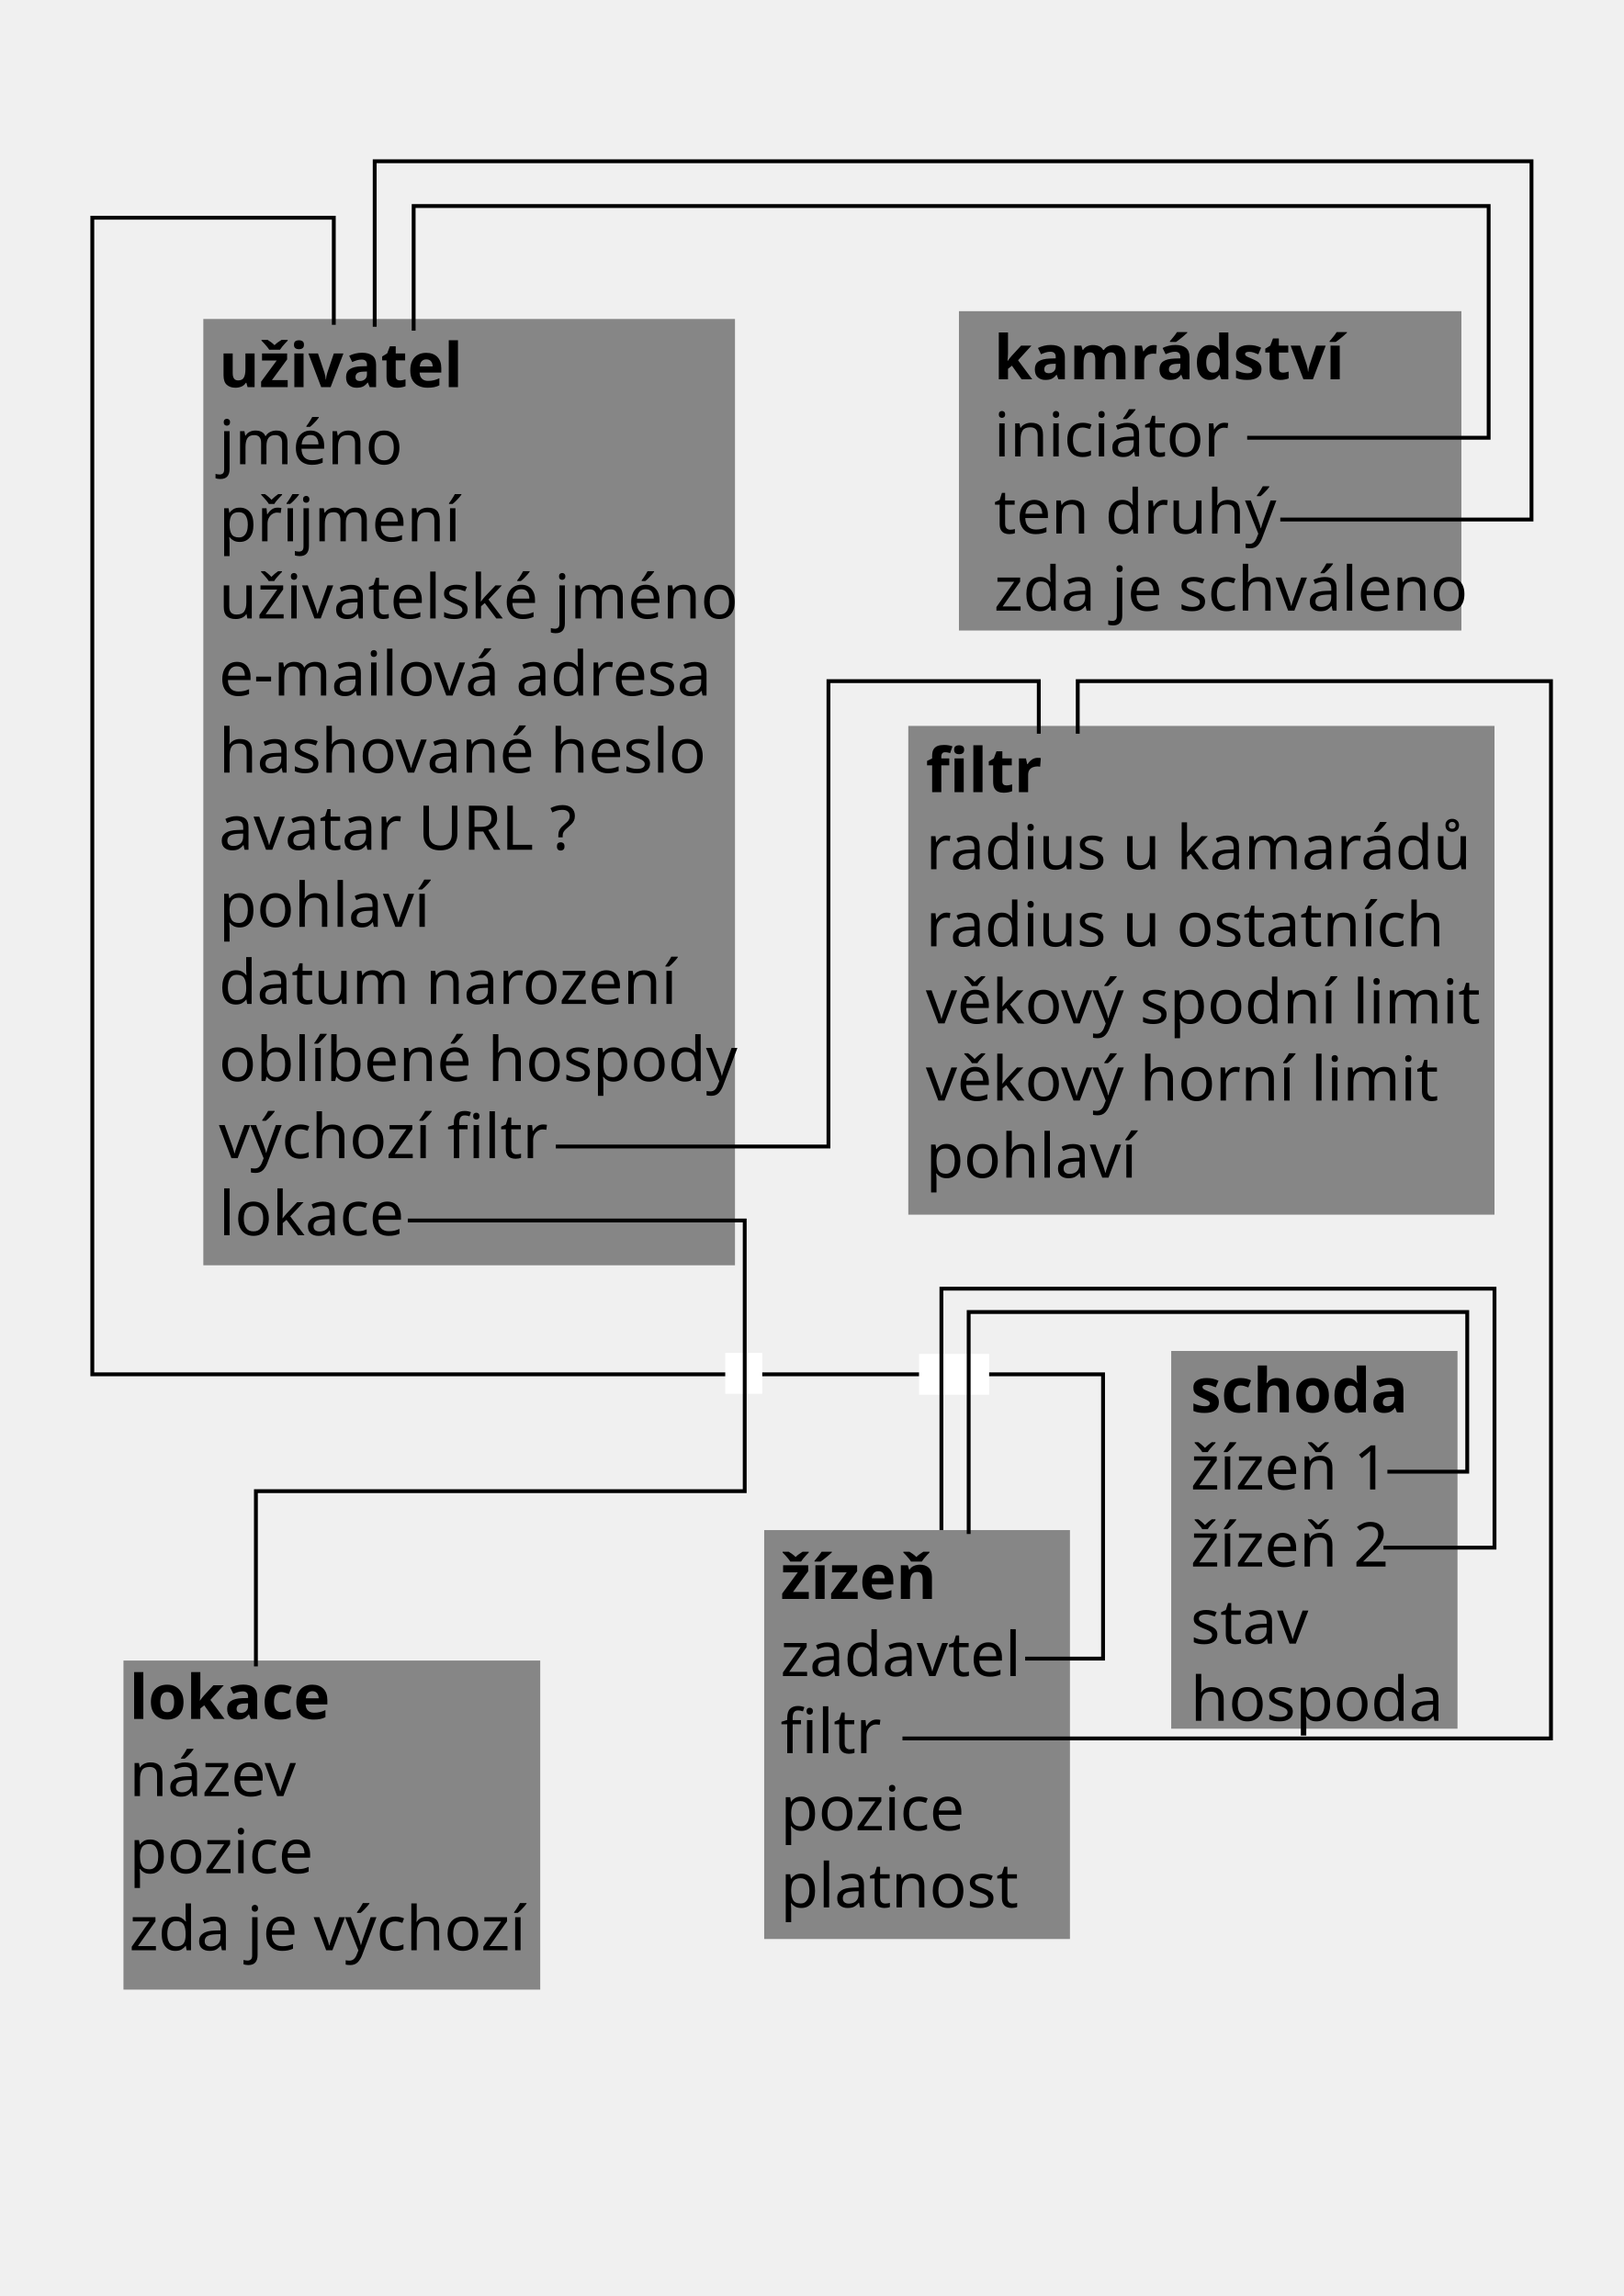
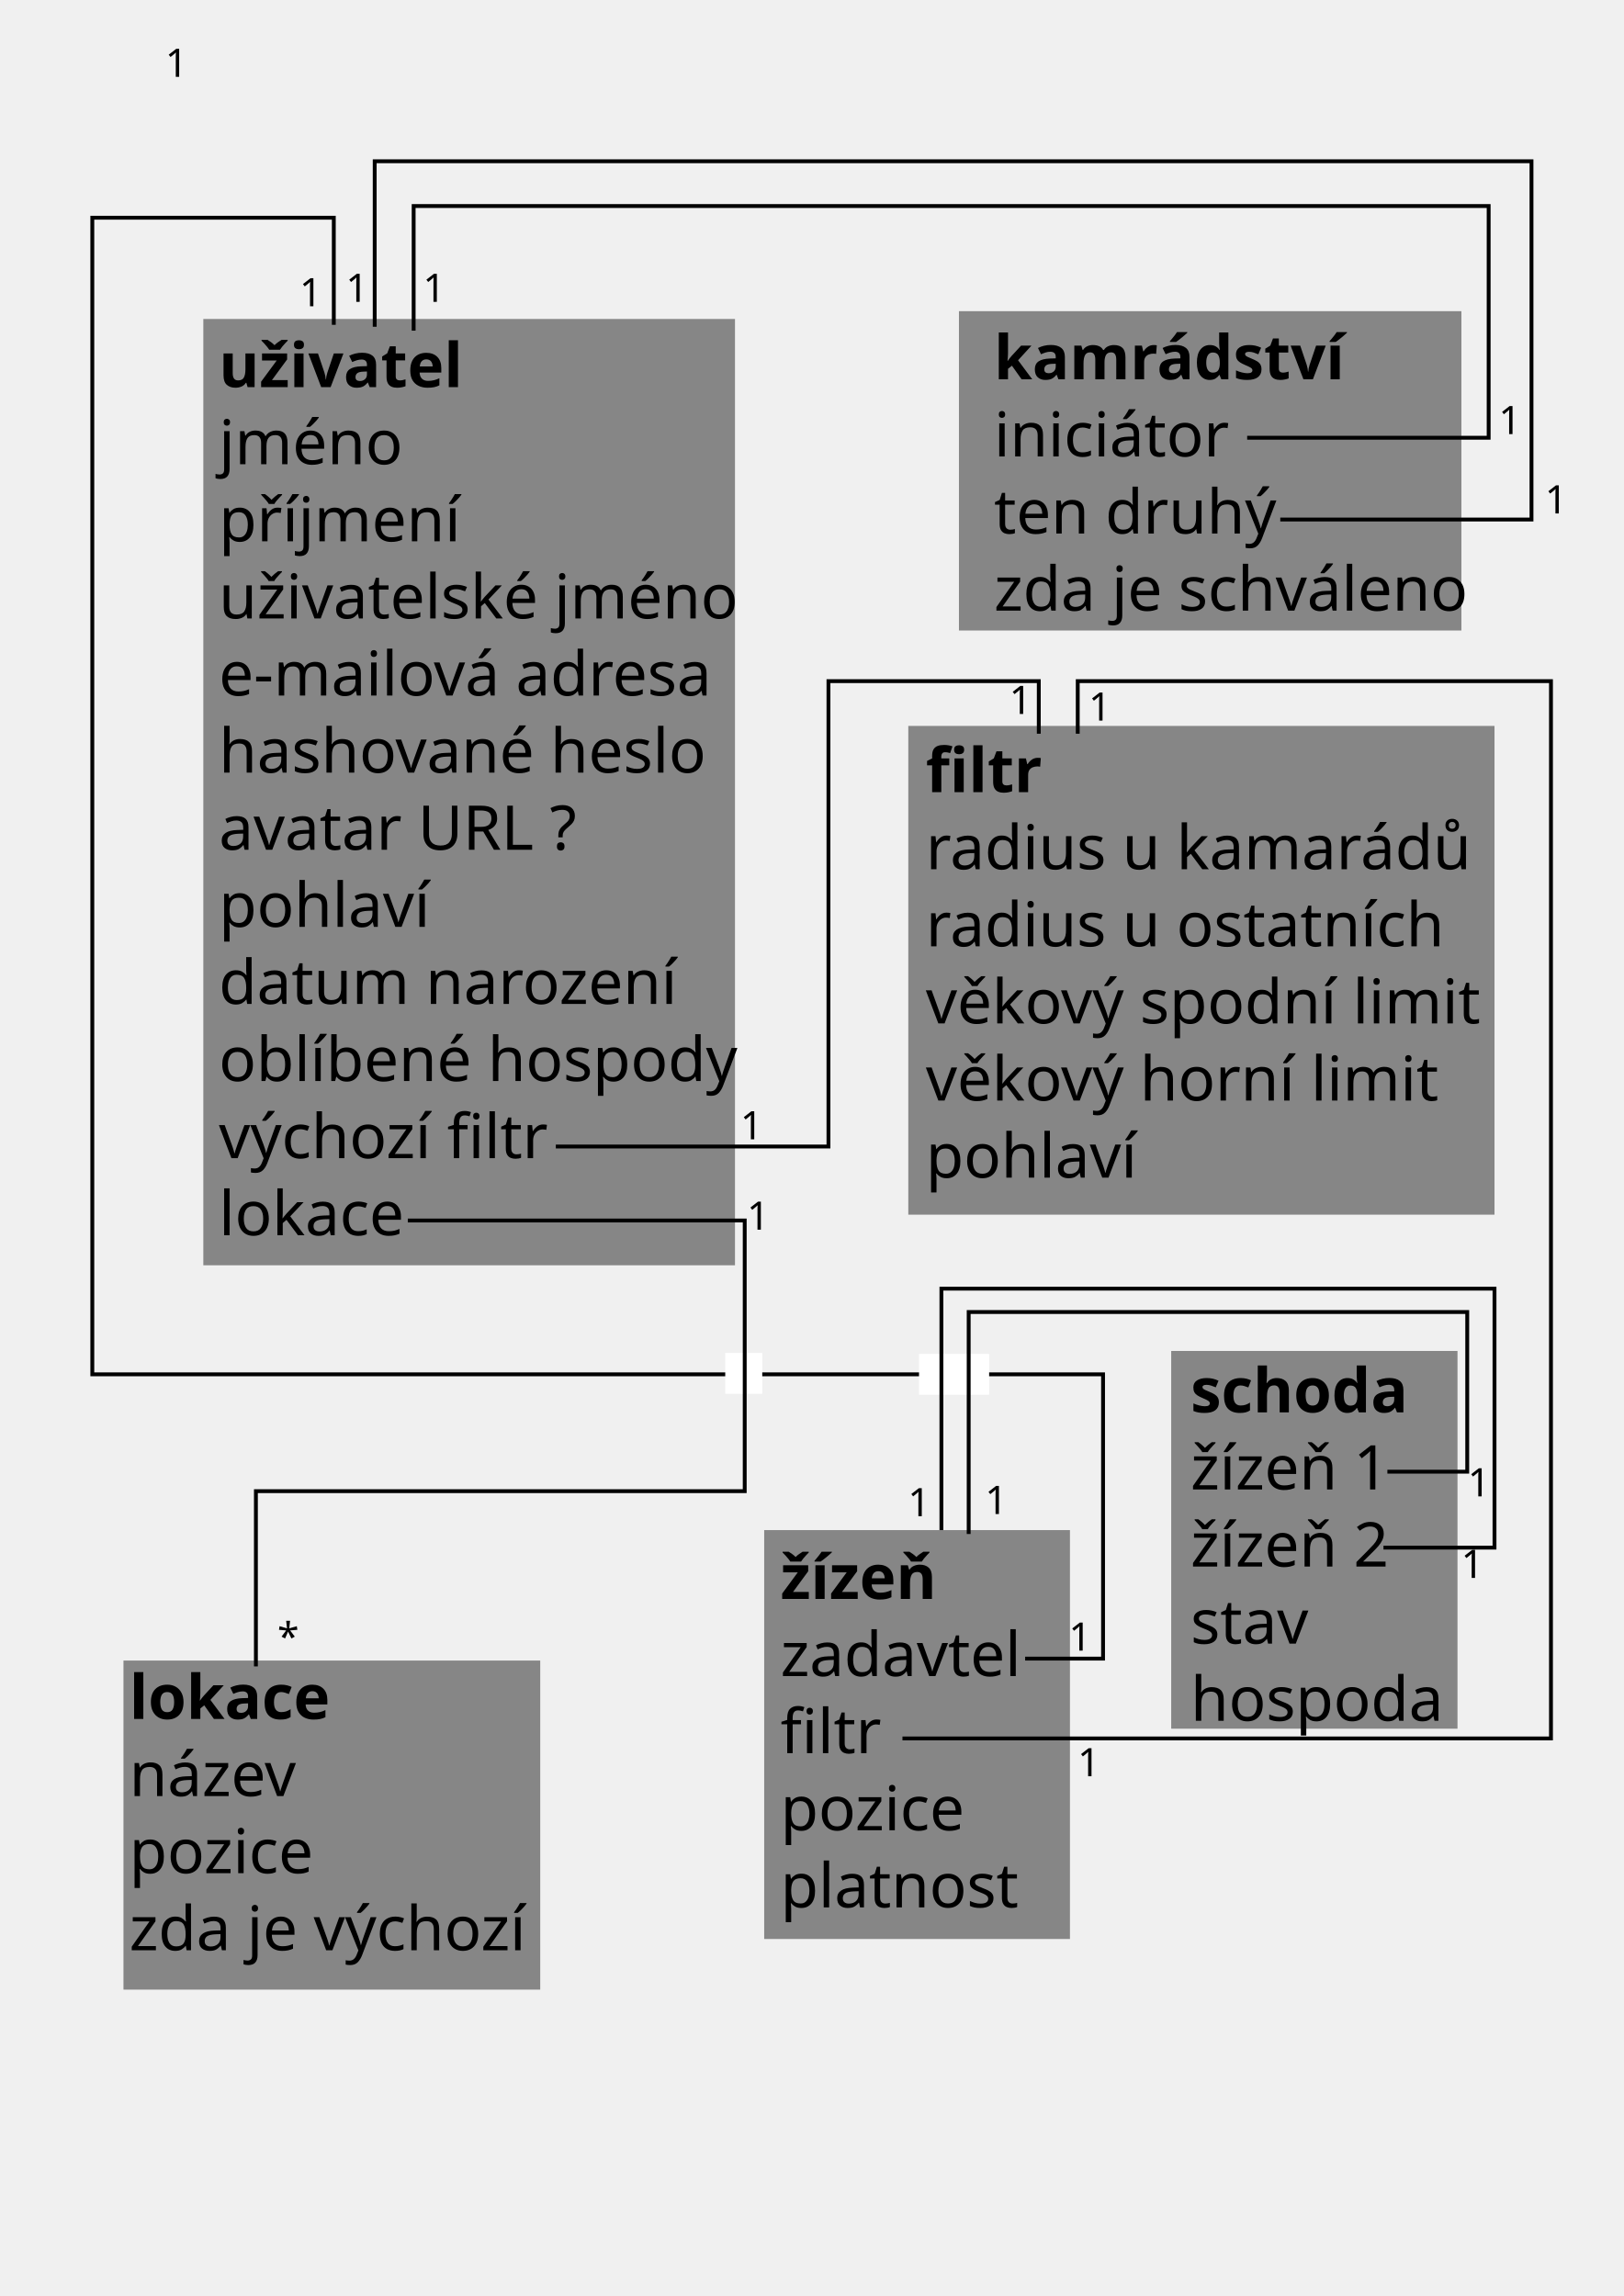
<svg xmlns="http://www.w3.org/2000/svg" width="744.094" height="1052.362" id="svg2" version="1.1">
  <defs id="defs3">
    </defs>
  <g id="layer1">
    <g id="g11518">
      <g id="g11582">
        <rect style="opacity:0.841;fill:#000000;fill-opacity:0.524;fill-rule:nonzero;stroke:none" id="rect10947" width="243.644" height="433.74" x="93.176" y="146.198" />
        <text xml:space="preserve" style="font-size:28.272px;font-style:normal;font-variant:normal;font-weight:normal;font-stretch:normal;line-height:125%;letter-spacing:0px;word-spacing:0px;fill:#000000;fill-opacity:1;stroke:none;font-family:Ubuntu;-inkscape-font-specification:Ubuntu" x="100.315" y="177.434" id="text10139">
          <tspan id="tspan10141" x="100.315" y="177.434" style="font-weight:bold;stroke:none">uživatel</tspan>
          <tspan x="100.315" y="212.774" id="tspan10145">jméno</tspan>
          <tspan x="100.315" y="248.114" id="tspan10147">příjmení</tspan>
          <tspan x="100.315" y="283.454" id="tspan10149">uživatelské jméno</tspan>
          <tspan x="100.315" y="318.794" id="tspan10151">e-mailová adresa</tspan>
          <tspan x="100.315" y="354.134" id="tspan10155">hashované heslo</tspan>
          <tspan x="100.315" y="389.474" id="tspan11107">avatar URL ?</tspan>
          <tspan x="100.315" y="424.814" id="tspan11111">pohlaví</tspan>
          <tspan x="100.315" y="460.154" id="tspan10157">datum narození</tspan>
          <tspan x="100.315" y="495.494" id="tspan10159">oblíbené hospody</tspan>
          <tspan x="100.315" y="530.834" id="tspan10161">výchozí filtr</tspan>
          <tspan x="100.315" y="566.174" id="tspan11163">lokace</tspan>
          <tspan x="100.315" y="601.514" id="tspan10143" />
        </text>
        <rect y="142.628" x="439.453" height="146.365" width="230.257" id="rect11021" style="opacity:0.841;fill:#000000;fill-opacity:0.524;fill-rule:nonzero;stroke:none" />
        <text id="text10949" y="173.864" x="455.518" style="font-size:28.272px;font-style:normal;font-variant:normal;font-weight:normal;font-stretch:normal;line-height:125%;letter-spacing:0px;word-spacing:0px;fill:#000000;fill-opacity:1;stroke:none;font-family:Ubuntu;-inkscape-font-specification:Ubuntu" xml:space="preserve">
          <tspan style="font-weight:bold;stroke:none" y="173.864" x="455.518" id="tspan10951">kamrádství</tspan>
          <tspan id="tspan10969" y="209.204" x="455.518">iniciátor</tspan>
          <tspan y="244.544" x="455.518" id="tspan11017">ten druhý</tspan>
          <tspan y="279.884" x="455.518" id="tspan11019">zda je schváleno</tspan>
          <tspan id="tspan10971" y="315.224" x="455.518" />
        </text>
        <path style="fill:none;stroke:#000000;stroke-width:1.767px;stroke-linecap:butt;stroke-linejoin:miter;stroke-opacity:1" d="m 571.539,200.638 110.666,0 0,-106.204 -492.643,0 0,57.118" id="path11027" />
        <path style="fill:none;stroke:#000000;stroke-width:1.767px;stroke-linecap:butt;stroke-linejoin:miter;stroke-opacity:1" d="m 586.711,238.122 115.128,0 0,-164.214 -530.126,0 0,75.86" id="path11029" />
        <text id="text11031" y="363.068" x="424.281" style="font-size:28.272px;font-style:normal;font-variant:normal;font-weight:normal;font-stretch:normal;line-height:125%;letter-spacing:0px;word-spacing:0px;fill:#000000;fill-opacity:1;stroke:none;font-family:Ubuntu;-inkscape-font-specification:Ubuntu" xml:space="preserve">
          <tspan style="font-weight:bold;stroke:none" y="363.068" x="424.281" id="tspan11033">filtr</tspan>
          <tspan id="tspan11051" y="398.408" x="424.281">radius u kamarádů</tspan>
          <tspan y="433.748" x="424.281" id="tspan11099">radius u ostatních</tspan>
          <tspan y="469.088" x="424.281" id="tspan11101">věkový spodní limit</tspan>
          <tspan y="504.428" x="424.281" id="tspan11103">věkový horní limit</tspan>
          <tspan y="539.768" x="424.281" id="tspan11105">pohlaví</tspan>
          <tspan id="tspan11053" y="575.107" x="424.281" />
        </text>
        <rect y="332.724" x="416.249" height="224.01" width="268.633" id="rect11113" style="opacity:0.841;fill:#000000;fill-opacity:0.524;fill-rule:nonzero;stroke:none" />
        <path style="fill:none;stroke:#000000;stroke-width:1.767px;stroke-linecap:butt;stroke-linejoin:miter;stroke-opacity:1" d="m 254.712,525.497 124.946,0 0,-213.3 96.387,0 0,24.097" id="path11115" />
        <text id="text11031-3" y="732.876" x="357.686" style="font-size:28.272px;font-style:normal;font-variant:normal;font-weight:normal;font-stretch:normal;line-height:125%;letter-spacing:0px;word-spacing:0px;fill:#000000;fill-opacity:1;stroke:none;font-family:Ubuntu;-inkscape-font-specification:Ubuntu" xml:space="preserve">
          <tspan style="font-weight:bold;stroke:none" y="732.876" x="357.686" id="tspan11033-6">žízeň</tspan>
          <tspan id="tspan11051-1" y="768.216" x="357.686">zadavtel</tspan>
          <tspan y="803.556" x="357.686" id="tspan11099-2">filtr</tspan>
          <tspan y="838.896" x="357.686" id="tspan11105-2">pozice</tspan>
          <tspan y="874.236" x="357.686" id="tspan11161">platnost</tspan>
          <tspan id="tspan11053-5" y="909.576" x="357.686" />
        </text>
        <rect style="opacity:0.841;fill:#000000;fill-opacity:0.524;fill-rule:nonzero;stroke:none" id="rect11165" width="140.118" height="187.418" x="350.207" y="701.313" />
        <path style="fill:none;stroke:#000000;stroke-width:1.767px;stroke-linecap:butt;stroke-linejoin:miter;stroke-opacity:1" d="m 469.797,760.216 35.699,0 0,-130.3 -463.191,0 0,-530.126 110.666,0 0,49.086" id="path11167" />
        <rect y="619.206" x="536.732" height="173.139" width="131.193" id="rect11359" style="opacity:0.841;fill:#000000;fill-opacity:0.524;fill-rule:nonzero;stroke:none" />
        <path style="fill:none;stroke:#000000;stroke-width:1.767px;stroke-linecap:butt;stroke-linejoin:miter;stroke-opacity:1" d="m 413.572,796.808 297.192,0 0,-484.611 -216.87,0 0,24.097" id="path11169" />
        <text id="text11190" y="787.878" x="59.262" style="font-size:28.272px;font-style:normal;font-variant:normal;font-weight:normal;font-stretch:normal;line-height:125%;letter-spacing:0px;word-spacing:0px;fill:#000000;fill-opacity:1;stroke:none;font-family:Ubuntu;-inkscape-font-specification:Ubuntu" xml:space="preserve">
          <tspan style="font-weight:bold;stroke:none" y="787.878" x="59.262" id="tspan11192">lokace</tspan>
          <tspan id="tspan11216" y="823.218" x="59.262">název</tspan>
          <tspan y="858.558" x="59.262" id="tspan11295">pozice</tspan>
          <tspan y="893.898" x="59.262" id="tspan11297">zda je výchozí</tspan>
        </text>
        <rect y="761.109" x="56.584" height="150.827" width="190.988" id="rect11299" style="opacity:0.841;fill:#000000;fill-opacity:0.524;fill-rule:nonzero;stroke:none" />
        <rect style="fill:#ffffff;fill-opacity:1;fill-rule:nonzero;stroke:none" id="rect11303" width="16.957" height="18.742" x="332.357" y="620.099" />
        <path style="fill:none;stroke:#000000;stroke-width:1.767px;stroke-linecap:butt;stroke-linejoin:miter;stroke-opacity:1" d="m 186.885,559.411 154.397,0 0,124.053 -224.01,0 0,80.322" id="path11301" />
        <text id="text11031-3-0" y="647.345" x="545.613" style="font-size:28.272px;font-style:normal;font-variant:normal;font-weight:normal;font-stretch:normal;line-height:125%;letter-spacing:0px;word-spacing:0px;fill:#000000;fill-opacity:1;stroke:none;font-family:Ubuntu;-inkscape-font-specification:Ubuntu" xml:space="preserve">
          <tspan style="font-weight:bold;stroke:none" y="647.345" x="545.613" id="tspan11033-6-3">schoda</tspan>
          <tspan id="tspan11053-5-3" y="682.685" x="545.613">žízeň 1</tspan>
          <tspan y="718.025" x="545.613" id="tspan11355">žízeň 2</tspan>
          <tspan y="753.365" x="545.613" id="tspan11357">stav</tspan>
          <tspan y="788.705" x="545.613" id="tspan11390">hospoda</tspan>
        </text>
        <rect style="fill:#ffffff;fill-opacity:1;fill-rule:nonzero;stroke:none" id="rect11303-2" width="32.129" height="18.742" x="421.158" y="620.545" />
        <path style="fill:none;stroke:#000000;stroke-width:1.767px;stroke-linecap:butt;stroke-linejoin:miter;stroke-opacity:1" d="m 635.797,674.539 36.591,0 0,-73.182 -228.472,0 0,101.741" id="path11361" />
        <path style="fill:none;stroke:#000000;stroke-width:1.767px;stroke-linecap:butt;stroke-linejoin:miter;stroke-opacity:1" d="m 634.012,709.346 50.871,0 0,-118.698 -253.461,0 0,110.666" id="path11363" />
      </g>
+       <text xml:space="preserve" style="font-size:18px;font-style:normal;font-variant:normal;font-weight:normal;font-stretch:normal;line-height:125%;letter-spacing:0px;word-spacing:0px;fill:#000000;fill-opacity:1;stroke:none;font-family:Ubuntu;-inkscape-font-specification:Ubuntu" x="75.714" y="35.219" id="text10202">
+         <tspan id="tspan10204" x="75.714" y="35.219">1</tspan>
+       </text>
+       <text xml:space="preserve" style="font-size:18px;font-style:normal;font-variant:normal;font-weight:normal;font-stretch:normal;line-height:125%;letter-spacing:0px;word-spacing:0px;fill:#000000;fill-opacity:1;stroke:none;font-family:Ubuntu;-inkscape-font-specification:Ubuntu" x="489.771" y="756.564" id="text10202-3">
+         <tspan id="tspan10204-2" x="489.771" y="756.564">1</tspan>
+       </text>
+       <text xml:space="preserve" style="font-size:18px;font-style:normal;font-variant:normal;font-weight:normal;font-stretch:normal;line-height:125%;letter-spacing:0px;word-spacing:0px;fill:#000000;fill-opacity:1;stroke:none;font-family:Ubuntu;-inkscape-font-specification:Ubuntu" x="137.227" y="140.371" id="text10202-4">
+         <tspan id="tspan10204-6" x="137.227" y="140.371">1</tspan>
+       </text>
+       <text xml:space="preserve" style="font-size:18px;font-style:normal;font-variant:normal;font-weight:normal;font-stretch:normal;line-height:125%;letter-spacing:0px;word-spacing:0px;fill:#000000;fill-opacity:1;stroke:none;font-family:Ubuntu;-inkscape-font-specification:Ubuntu" x="158.441" y="138.35" id="text10202-1">
+         <tspan id="tspan10204-67" x="158.441" y="138.35">1</tspan>
+       </text>
+       <text xml:space="preserve" style="font-size:18px;font-style:normal;font-variant:normal;font-weight:normal;font-stretch:normal;line-height:125%;letter-spacing:0px;word-spacing:0px;fill:#000000;fill-opacity:1;stroke:none;font-family:Ubuntu;-inkscape-font-specification:Ubuntu" x="193.796" y="138.35" id="text10202-7">
+         <tspan id="tspan10204-28" x="193.796" y="138.35">1</tspan>
+       </text>
+       <text xml:space="preserve" style="font-size:18px;font-style:normal;font-variant:normal;font-weight:normal;font-stretch:normal;line-height:125%;letter-spacing:0px;word-spacing:0px;fill:#000000;fill-opacity:1;stroke:none;font-family:Ubuntu;-inkscape-font-specification:Ubuntu" x="686.75" y="198.959" id="text10202-9">
+         <tspan id="tspan10204-3" x="686.75" y="198.959">1</tspan>
+       </text>
+       <text xml:space="preserve" style="font-size:18px;font-style:normal;font-variant:normal;font-weight:normal;font-stretch:normal;line-height:125%;letter-spacing:0px;word-spacing:0px;fill:#000000;fill-opacity:1;stroke:none;font-family:Ubuntu;-inkscape-font-specification:Ubuntu" x="707.964" y="235.325" id="text10202-5">
+         <tspan id="tspan10204-7" x="707.964" y="235.325">1</tspan>
+       </text>
+       <text xml:space="preserve" style="font-size:18px;font-style:normal;font-variant:normal;font-weight:normal;font-stretch:normal;line-height:125%;letter-spacing:0px;word-spacing:0px;fill:#000000;fill-opacity:1;stroke:none;font-family:Ubuntu;-inkscape-font-specification:Ubuntu" x="339.258" y="522.208" id="text10202-6">
+         <tspan id="tspan10204-1" x="339.258" y="522.208">1</tspan>
+       </text>
+       <text xml:space="preserve" style="font-size:18px;font-style:normal;font-variant:normal;font-weight:normal;font-stretch:normal;line-height:125%;letter-spacing:0px;word-spacing:0px;fill:#000000;fill-opacity:1;stroke:none;font-family:Ubuntu;-inkscape-font-specification:Ubuntu" x="462.496" y="327.249" id="text10202-66">
+         <tspan id="tspan10204-4" x="462.496" y="327.249">1</tspan>
+       </text>
+       <text xml:space="preserve" style="font-size:18px;font-style:normal;font-variant:normal;font-weight:normal;font-stretch:normal;line-height:125%;letter-spacing:0px;word-spacing:0px;fill:#000000;fill-opacity:1;stroke:none;font-family:Ubuntu;-inkscape-font-specification:Ubuntu" x="498.862" y="330.279" id="text10202-0">
+         <tspan id="tspan10204-72" x="498.862" y="330.279">1</tspan>
+       </text>
+       <text xml:space="preserve" style="font-size:18px;font-style:normal;font-variant:normal;font-weight:normal;font-stretch:normal;line-height:125%;letter-spacing:0px;word-spacing:0px;fill:#000000;fill-opacity:1;stroke:none;font-family:Ubuntu;-inkscape-font-specification:Ubuntu" x="493.811" y="814.142" id="text10202-53">
+         <tspan id="tspan10204-69" x="493.811" y="814.142">1</tspan>
+       </text>
+       <text xml:space="preserve" style="font-size:18px;font-style:normal;font-variant:normal;font-weight:normal;font-stretch:normal;line-height:125%;letter-spacing:0px;word-spacing:0px;fill:#000000;fill-opacity:1;stroke:none;font-family:Ubuntu;-inkscape-font-specification:Ubuntu" x="669.578" y="723.229" id="text10202-8">
+         <tspan id="tspan10204-5" x="669.578" y="723.229">1</tspan>
+       </text>
+       <text xml:space="preserve" style="font-size:18px;font-style:normal;font-variant:normal;font-weight:normal;font-stretch:normal;line-height:125%;letter-spacing:0px;word-spacing:0px;fill:#000000;fill-opacity:1;stroke:none;font-family:Ubuntu;-inkscape-font-specification:Ubuntu" x="672.608" y="685.853" id="text10202-48">
+         <tspan id="tspan10204-29" x="672.608" y="685.853">1</tspan>
+       </text>
+       <text xml:space="preserve" style="font-size:18px;font-style:normal;font-variant:normal;font-weight:normal;font-stretch:normal;line-height:125%;letter-spacing:0px;word-spacing:0px;fill:#000000;fill-opacity:1;stroke:none;font-family:Ubuntu;-inkscape-font-specification:Ubuntu" x="416.029" y="694.944" id="text10202-62">
+         <tspan id="tspan10204-0" x="416.029" y="694.944">1</tspan>
+       </text>
+       <text xml:space="preserve" style="font-size:18px;font-style:normal;font-variant:normal;font-weight:normal;font-stretch:normal;line-height:125%;letter-spacing:0px;word-spacing:0px;fill:#000000;fill-opacity:1;stroke:none;font-family:Ubuntu;-inkscape-font-specification:Ubuntu" x="451.385" y="693.934" id="text10202-81">
+         <tspan id="tspan10204-9" x="451.385" y="693.934">1</tspan>
+       </text>
+       <text xml:space="preserve" style="font-size:18px;font-style:normal;font-variant:normal;font-weight:normal;font-stretch:normal;line-height:125%;letter-spacing:0px;word-spacing:0px;fill:#000000;fill-opacity:1;stroke:none;font-family:Ubuntu;-inkscape-font-specification:Ubuntu" x="342.288" y="563.624" id="text10202-73">
+         <tspan id="tspan10204-8" x="342.288" y="563.624">1</tspan>
+       </text>
+       <text xml:space="preserve" style="font-size:18px;font-style:normal;font-variant:normal;font-weight:normal;font-stretch:normal;line-height:125%;letter-spacing:0px;word-spacing:0px;fill:#000000;fill-opacity:1;stroke:none;font-family:Ubuntu;-inkscape-font-specification:Ubuntu" x="127.126" y="756.564" id="text10202-78">
+         <tspan id="tspan10204-36" x="127.126" y="756.564">*</tspan>
+       </text>
    </g>
  </g>
</svg>
